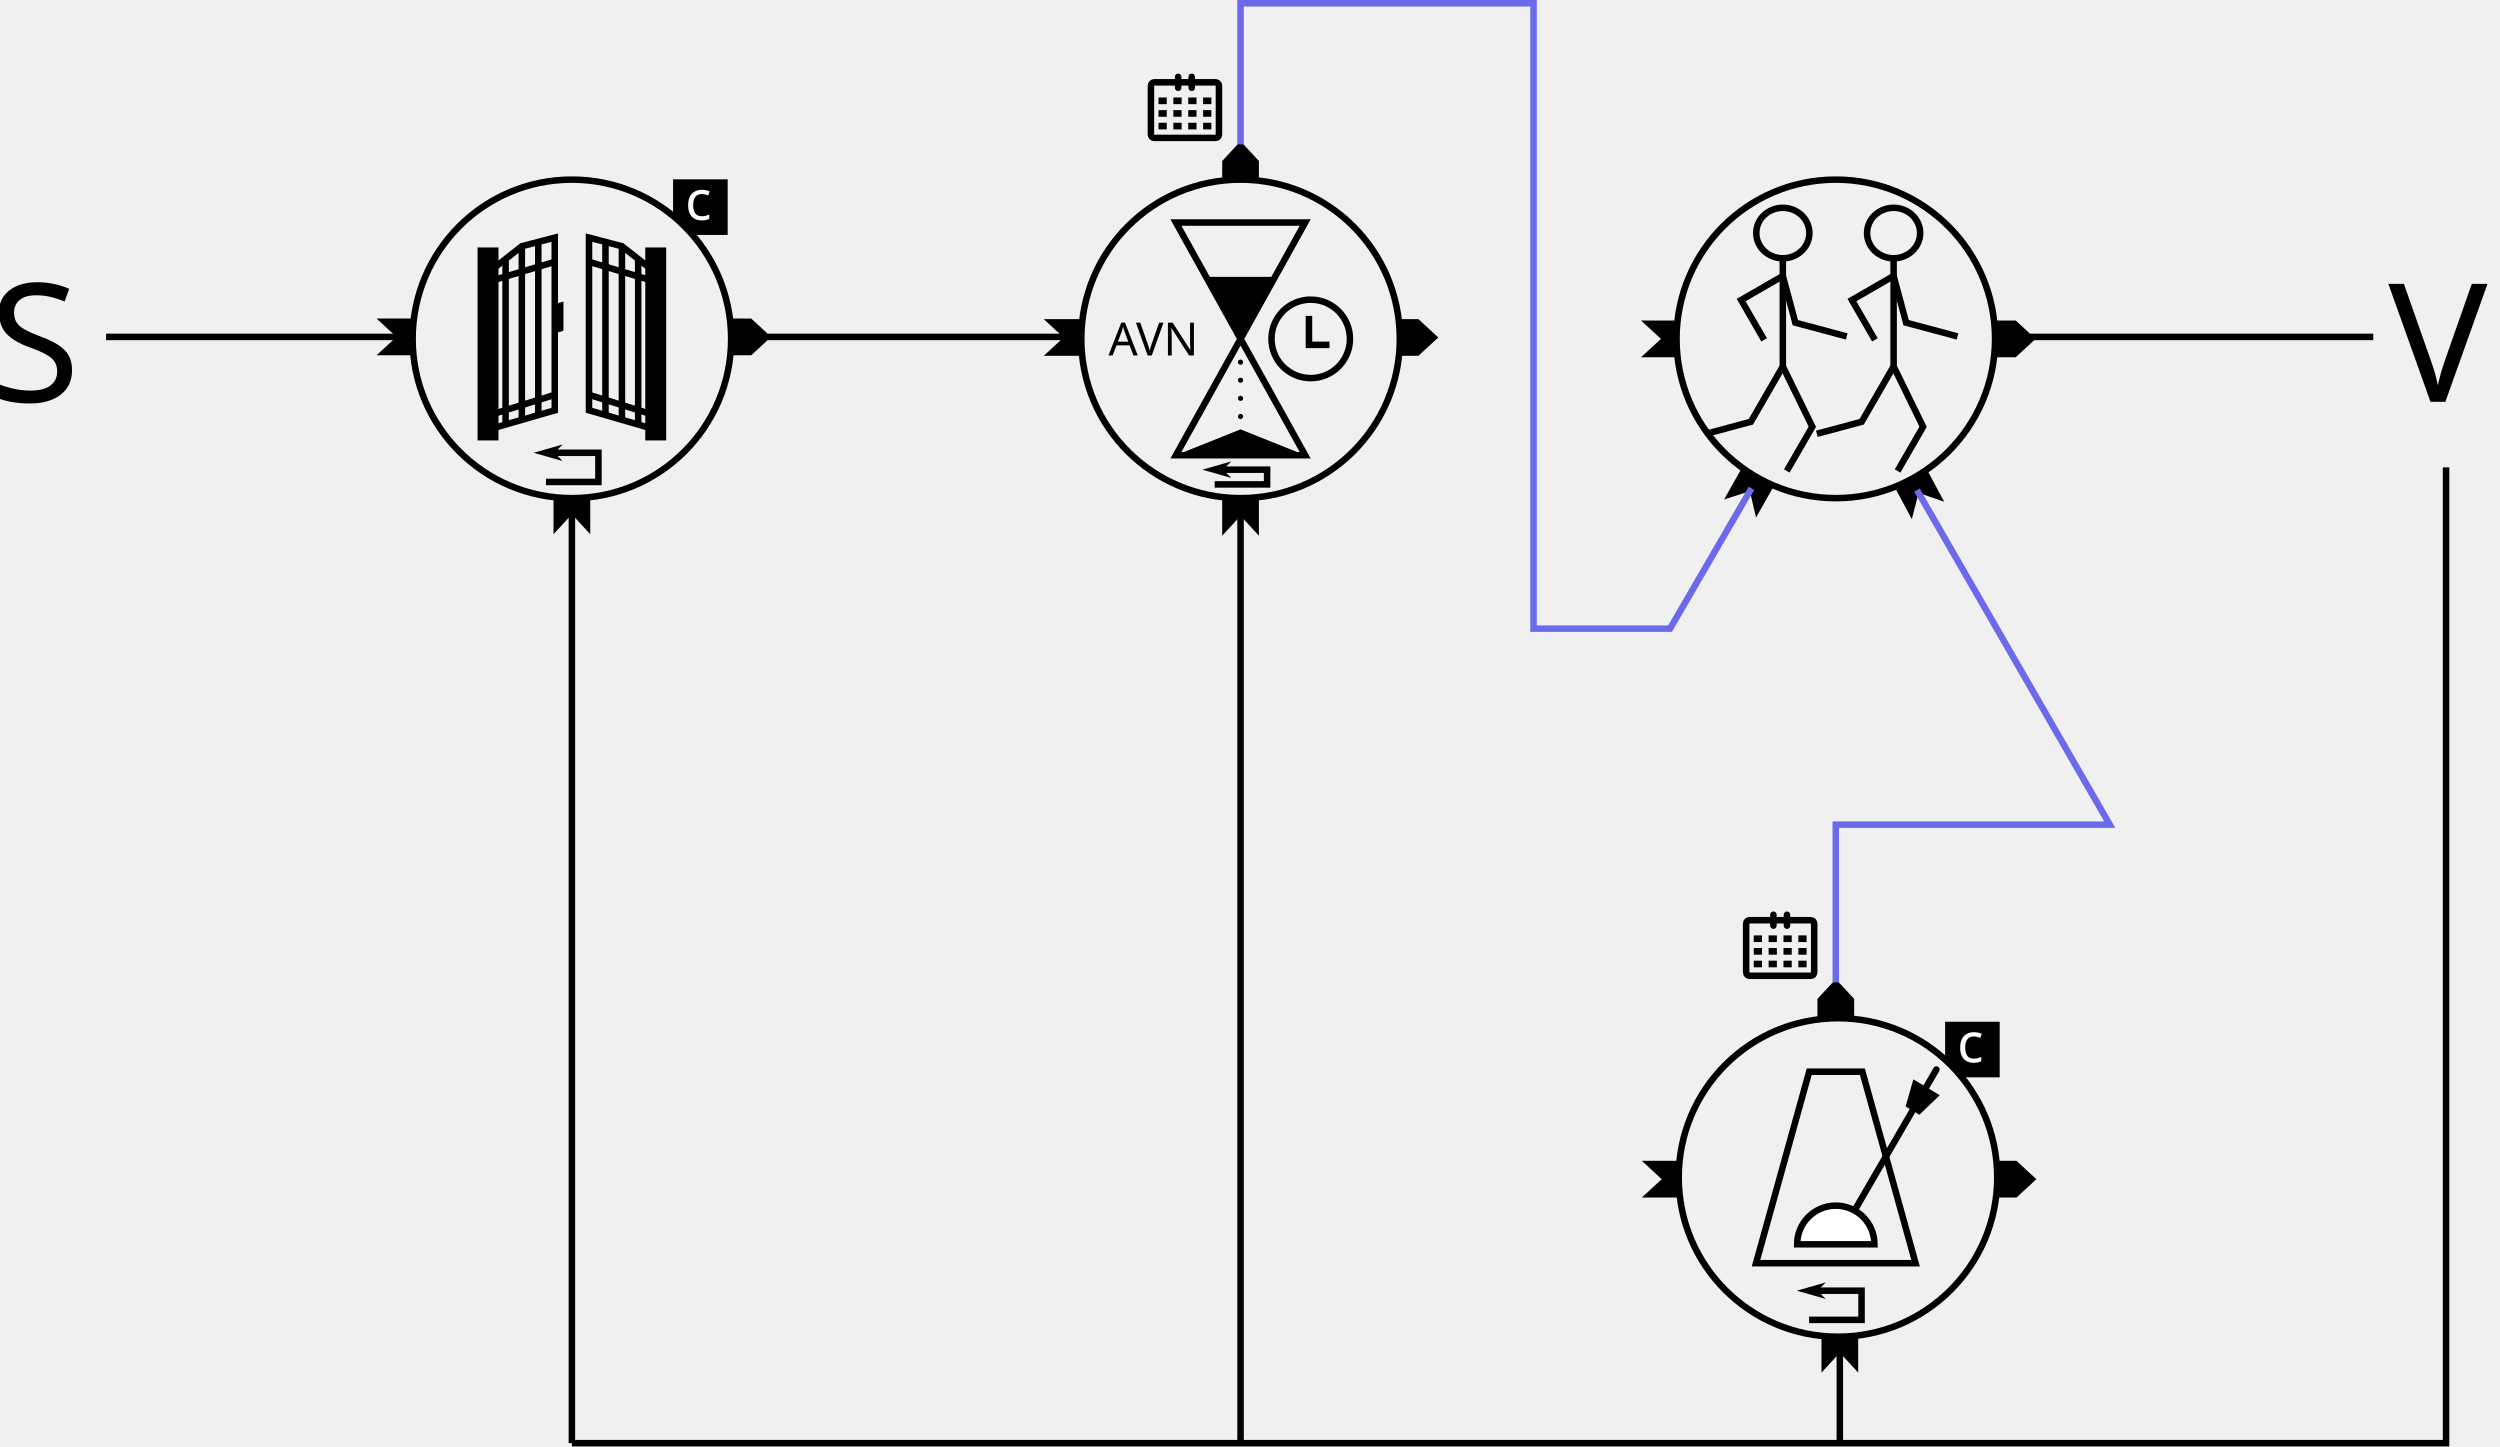
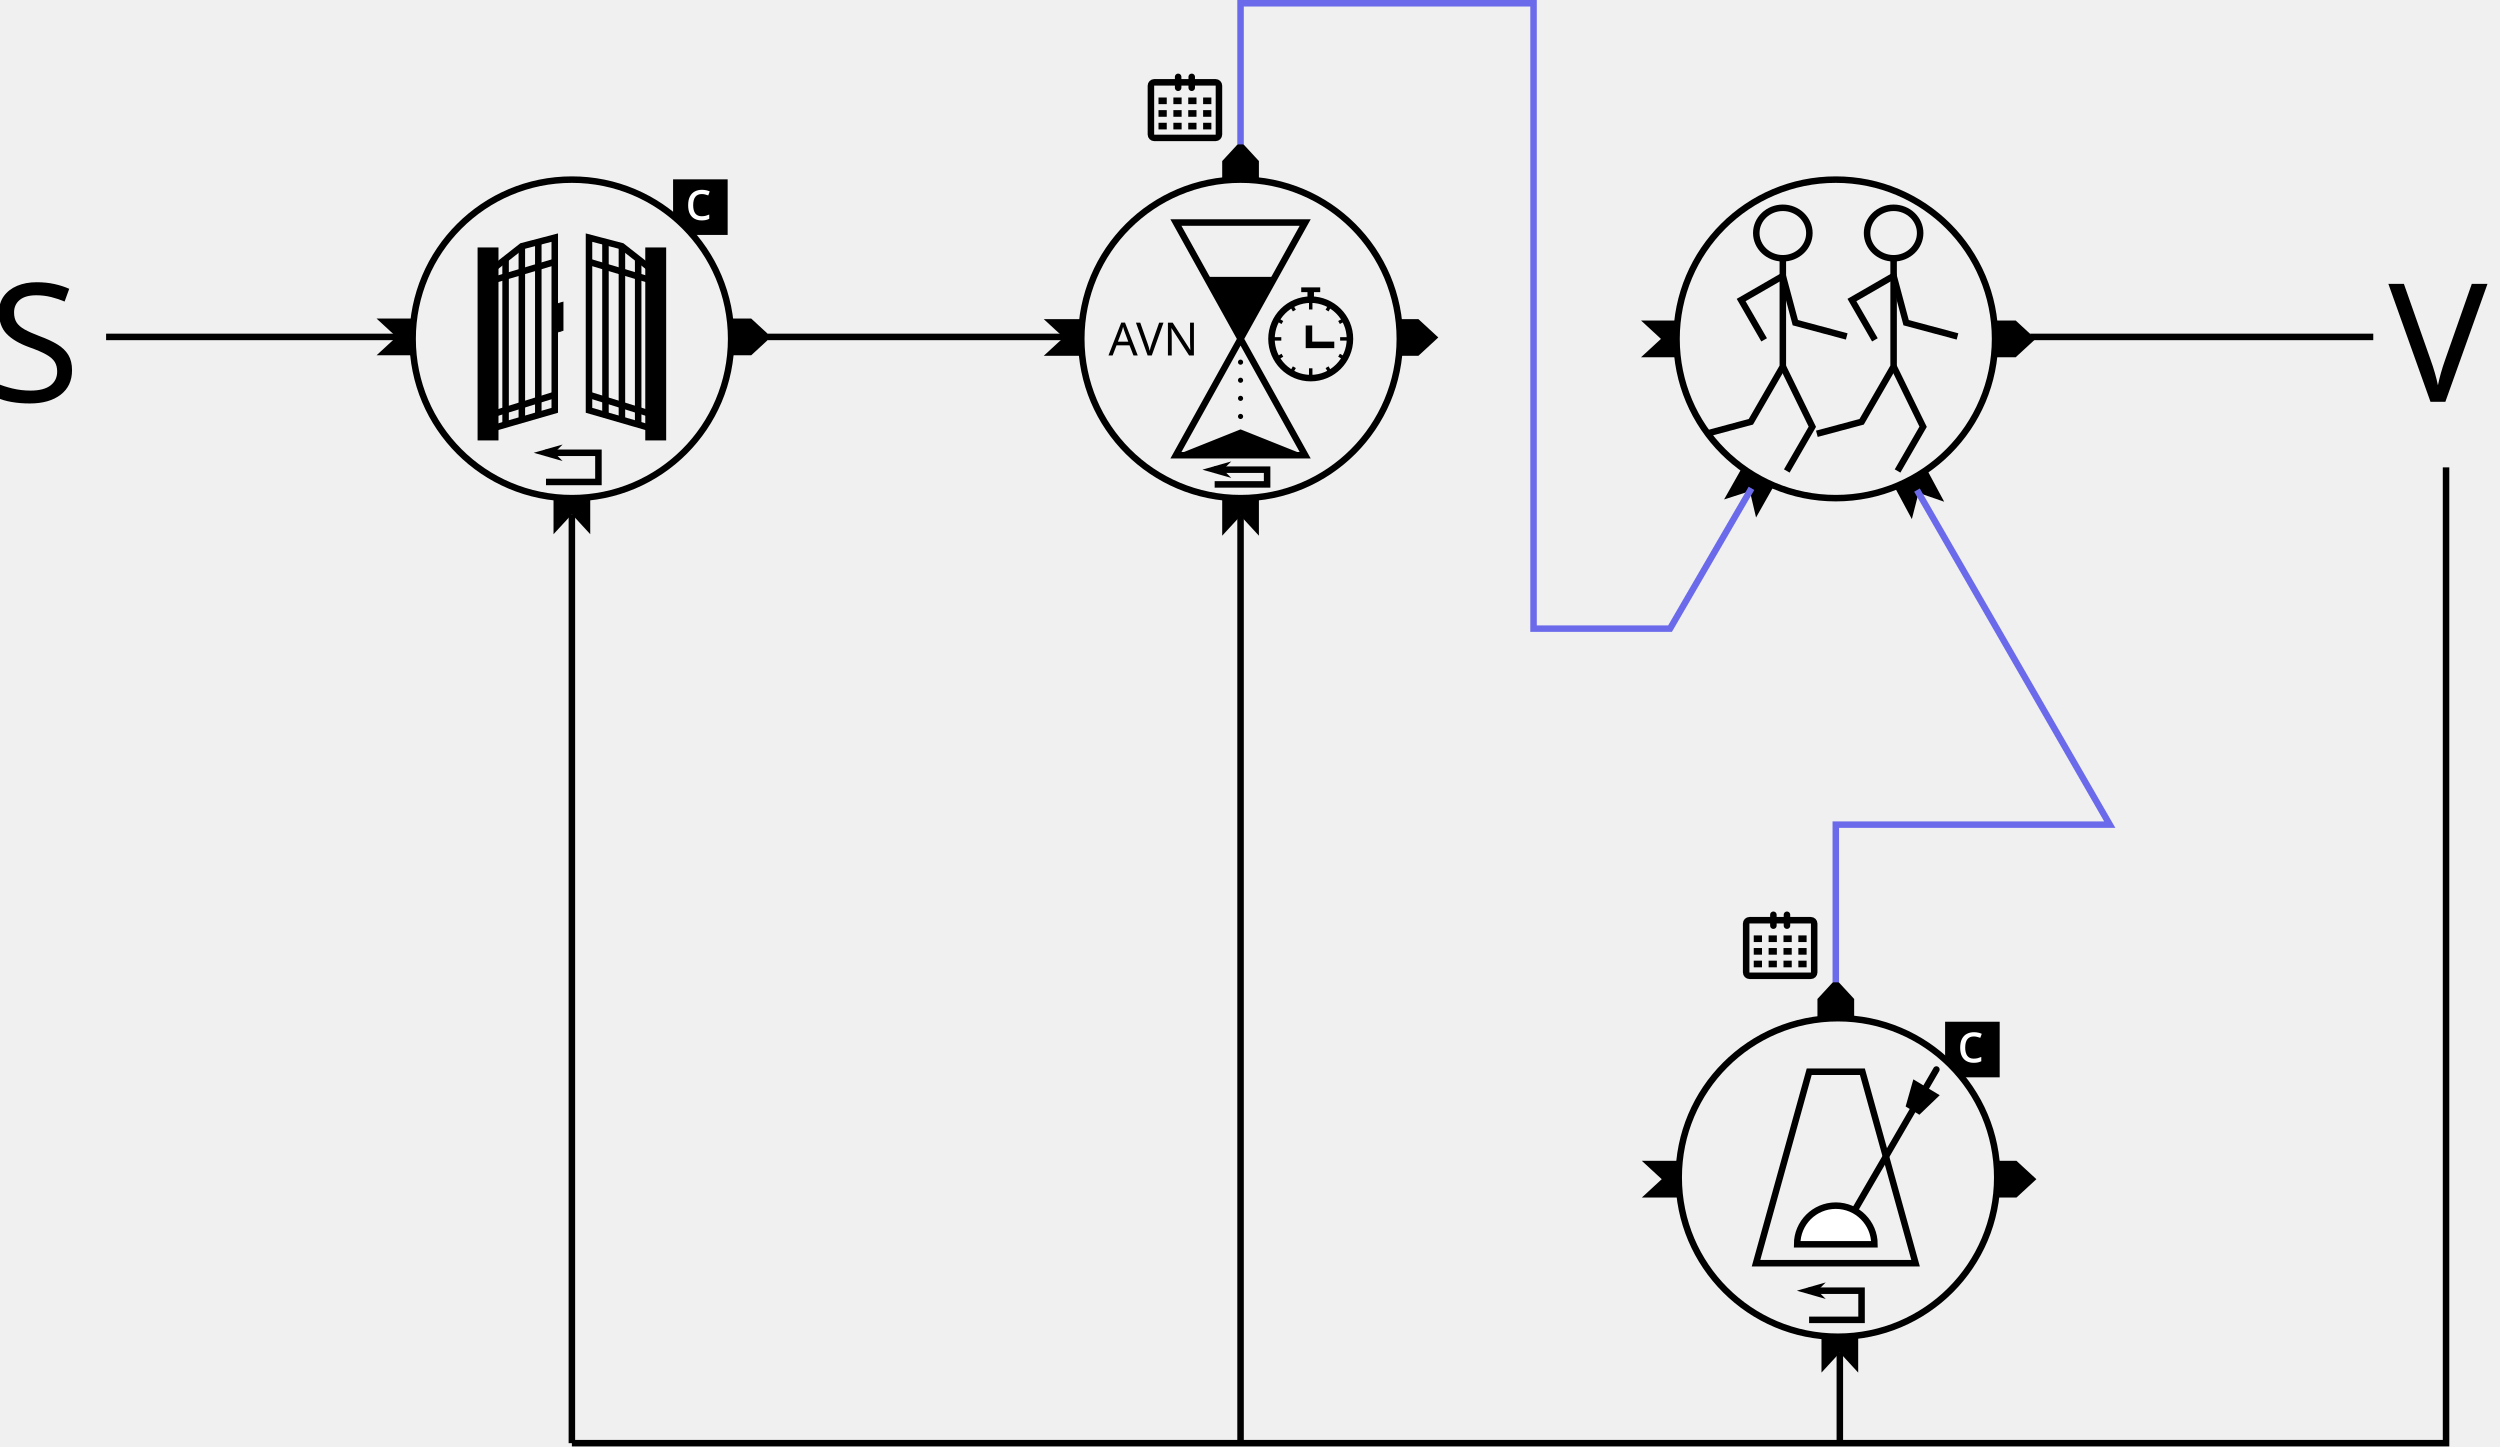
<svg xmlns="http://www.w3.org/2000/svg" xmlns:xlink="http://www.w3.org/1999/xlink" width="768.791mm" height="444.798mm" viewBox="0 0 2724.061 1576.054" id="svg4166" version="1.1">
  <defs id="defs4168">
    <marker style="overflow:visible" id="marker1014" refX="0" refY="0" orient="auto">
      <path transform="matrix(-0.2,0,0,-0.2,-1.2,0)" style="fill:#000000;fill-opacity:1;fill-rule:evenodd;stroke:#000000;stroke-width:1pt;stroke-opacity:1" d="M 0,0 5,-5 -12.5,0 5,5 0,0 Z" id="path1012" />
    </marker>
    <marker orient="auto" refY="0" refX="0" id="Arrow1Send" style="overflow:visible">
      <path id="path8334" d="M 0,0 5,-5 -12.5,0 5,5 0,0 Z" style="fill:#000000;fill-opacity:1;fill-rule:evenodd;stroke:#000000;stroke-width:1pt;stroke-opacity:1" transform="matrix(-0.2,0,0,-0.2,-1.2,0)" />
    </marker>
    <marker style="overflow:visible" id="marker1014-3" refX="0" refY="0" orient="auto">
      <path transform="matrix(-0.2,0,0,-0.2,-1.2,0)" style="fill:#000000;fill-opacity:1;fill-rule:evenodd;stroke:#000000;stroke-width:1pt;stroke-opacity:1" d="M 0,0 5,-5 -12.5,0 5,5 Z" id="path1012-6" />
    </marker>
    <marker style="overflow:visible" id="marker1014-7" refX="0" refY="0" orient="auto">
      <path transform="matrix(-0.2,0,0,-0.2,-1.2,0)" style="fill:#000000;fill-opacity:1;fill-rule:evenodd;stroke:#000000;stroke-width:1pt;stroke-opacity:1" d="M 0,0 5,-5 -12.5,0 5,5 Z" id="path1012-5" />
    </marker>
  </defs>
  <g id="layer1" transform="translate(1525.278,219.7527)">
    <g id="g5331">
      <circle r="173.539" cy="149.505" cx="-902.143" id="path5412-4" style="opacity:1;fill:none;fill-opacity:1;fill-rule:evenodd;stroke:#000000;stroke-width:7.087;stroke-linecap:round;stroke-linejoin:miter;stroke-miterlimit:4;stroke-dasharray:none;stroke-dashoffset:0;stroke-opacity:1" />
      <path id="path7769-7" d="m -791.879,15.025 0,-39.396 59.473,0 0,60.609 -39.27,0 z" style="fill:#000000;fill-opacity:1;fill-rule:evenodd;stroke:none;stroke-width:1px;stroke-linecap:butt;stroke-linejoin:miter;stroke-opacity:1" />
      <text id="text7221-8" y="19.823" x="-778.747" style="font-style:normal;font-weight:normal;line-height:0%;font-family:sans-serif;letter-spacing:0px;word-spacing:0px;fill:#ffffff;fill-opacity:1;stroke:none;stroke-width:1px;stroke-linecap:butt;stroke-linejoin:miter;stroke-opacity:1" xml:space="preserve">
        <tspan style="font-size:60px;line-height:1.25;fill:#ffffff;fill-opacity:1" y="19.823" x="-778.747" id="tspan7223-2">c</tspan>
      </text>
      <path style="fill:#000000;fill-opacity:1;fill-rule:evenodd;stroke:none;stroke-width:1px;stroke-linecap:butt;stroke-linejoin:miter;stroke-opacity:1" d="m -1076.295,147.362 1.39,20 -40.056,0 21.689,-20 -21.689,-20 39.803,0 z" id="path9063-32" />
      <path style="fill:#000000;fill-opacity:1;fill-rule:evenodd;stroke:none;stroke-width:1px;stroke-linecap:butt;stroke-linejoin:miter;stroke-opacity:1" d="m -685.039,147.362 -21.689,-20 -22.489,0 0,40 22.489,0 21.689,-20" id="path9065-9" />
      <path id="path5278" d="m -902.143,323.658 20,-1.39 0,40.056 -20,-21.689 -20,21.689 0,-39.802 z" style="fill:#000000;fill-opacity:1;fill-rule:evenodd;stroke:none;stroke-width:1px;stroke-linecap:butt;stroke-linejoin:miter;stroke-opacity:1" />
      <g transform="translate(-1079.886,-24.54058)" id="g848">
        <rect y="74.42" x="75" height="210.268" width="22.768" id="rect5100" style="opacity:1;fill:#000000;fill-opacity:1;stroke-width:7;stroke-linecap:round;stroke-miterlimit:4;stroke-dasharray:none" />
        <path d="M 123.214,73.081 87.388,101.206 V 272.634 L 159.085,251.875 V 63.706 Z" style="fill:none;stroke:#000000;stroke-width:7.087;stroke-linecap:butt;stroke-linejoin:miter;stroke-miterlimit:4;stroke-dasharray:none;stroke-opacity:1" id="path5108" />
        <rect style="opacity:1;fill:#000000;fill-opacity:1;stroke-width:7;stroke-linecap:round;stroke-miterlimit:4;stroke-dasharray:none" id="rect5132" width="22.768" height="210.268" x="257.718" y="74.42" />
        <path id="path5134" style="fill:none;stroke:#000000;stroke-width:7.087;stroke-linecap:butt;stroke-linejoin:miter;stroke-miterlimit:4;stroke-dasharray:none;stroke-opacity:1" d="m 232.271,73.081 35.826,28.125 V 272.634 L 196.4,251.875 V 63.706 Z" />
        <path id="path5844" d="m 160.045,136.419 8.036,-2.401 v 30.804 l -8.705,2.679" style="fill:#000000;fill-opacity:1;stroke:#000000;stroke-width:0.938px;stroke-linecap:butt;stroke-linejoin:miter;stroke-opacity:1" />
        <path id="path5846" d="M 123.214,73.081 V 262.261" style="fill:none;stroke:#000000;stroke-width:7.087;stroke-linecap:butt;stroke-linejoin:miter;stroke-miterlimit:4;stroke-dasharray:none;stroke-opacity:1" />
        <path style="fill:none;stroke:#000000;stroke-width:7.087;stroke-linecap:butt;stroke-linejoin:miter;stroke-miterlimit:4;stroke-dasharray:none;stroke-opacity:1" d="M 141.15,66.973 V 255.149" id="path5850" />
        <path id="path5852" d="M 105.512,86.493 V 266.109" style="fill:none;stroke:#000000;stroke-width:7.087;stroke-linecap:butt;stroke-linejoin:miter;stroke-miterlimit:4;stroke-dasharray:none;stroke-opacity:1" />
        <path id="path5854" d="M 87.388,111.421 159.085,90.113" style="fill:none;stroke:#000000;stroke-width:7.087;stroke-linecap:butt;stroke-linejoin:miter;stroke-miterlimit:4;stroke-dasharray:none;stroke-opacity:1" />
        <path id="path5856" d="M 159.085,235.006 87.388,257.261" style="fill:none;stroke:#000000;stroke-width:7.087;stroke-linecap:butt;stroke-linejoin:miter;stroke-miterlimit:4;stroke-dasharray:none;stroke-opacity:1" />
        <path style="fill:none;stroke:#000000;stroke-width:7.087;stroke-linecap:butt;stroke-linejoin:miter;stroke-miterlimit:4;stroke-dasharray:none;stroke-opacity:1" d="M 232.271,73.081 V 262.261" id="path5878" />
        <path id="path5880" d="M 214.336,66.973 V 255.149" style="fill:none;stroke:#000000;stroke-width:7.087;stroke-linecap:butt;stroke-linejoin:miter;stroke-miterlimit:4;stroke-dasharray:none;stroke-opacity:1" />
        <path style="fill:none;stroke:#000000;stroke-width:7.087;stroke-linecap:butt;stroke-linejoin:miter;stroke-miterlimit:4;stroke-dasharray:none;stroke-opacity:1" d="M 249.974,86.493 V 266.109" id="path5882" />
        <path style="fill:none;stroke:#000000;stroke-width:7.087;stroke-linecap:butt;stroke-linejoin:miter;stroke-miterlimit:4;stroke-dasharray:none;stroke-opacity:1" d="M 268.097,111.421 196.4,90.113" id="path5884" />
        <path style="fill:none;stroke:#000000;stroke-width:7.087;stroke-linecap:butt;stroke-linejoin:miter;stroke-miterlimit:4;stroke-dasharray:none;stroke-opacity:1" d="m 196.4,235.006 71.697,22.255" id="path5886" />
      </g>
      <path id="path1010" d="m -930.357,305.398 h 57.143 v -31.786 h -57.857" style="fill:none;fill-rule:evenodd;stroke:#000000;stroke-width:7.087;stroke-linecap:butt;stroke-linejoin:miter;stroke-miterlimit:4;stroke-dasharray:none;stroke-opacity:1;marker-end:url(#marker1014-3)" />
    </g>
    <g id="g5350" style="stroke:#000000;stroke-opacity:1">
      <path style="fill:none;fill-rule:evenodd;stroke:#000000;stroke-width:7.087;stroke-linecap:butt;stroke-linejoin:miter;stroke-miterlimit:4;stroke-dasharray:none;stroke-opacity:1" d="m 1140,289.505 0,1063.253 -2042.143,0" id="path5282" />
      <path style="fill:none;fill-rule:evenodd;stroke:#000000;stroke-width:7.087;stroke-linecap:butt;stroke-linejoin:miter;stroke-miterlimit:4;stroke-dasharray:none;stroke-opacity:1" d="m 479.454,1352.758 0,-98.598" id="path5286" />
      <path style="fill:none;fill-rule:evenodd;stroke:#000000;stroke-width:7.087;stroke-linecap:butt;stroke-linejoin:miter;stroke-miterlimit:4;stroke-dasharray:none;stroke-opacity:1" d="m -173.539,1352.758 0,-1010.486" id="path5290" />
      <path style="fill:none;fill-rule:evenodd;stroke:#000000;stroke-width:7.087;stroke-linecap:butt;stroke-linejoin:miter;stroke-miterlimit:4;stroke-dasharray:none;stroke-opacity:1" d="m -902.143,1352.758 0,-1012.124" id="path5292" />
    </g>
    <g transform="translate(-154.1987,447.7519)" id="g9666">
      <circle r="173.539" cy="615.486" cx="631.62" id="path5412-41" style="opacity:1;fill:none;fill-opacity:1;fill-rule:evenodd;stroke:#000000;stroke-width:7.087;stroke-linecap:round;stroke-linejoin:miter;stroke-miterlimit:4;stroke-dasharray:none;stroke-dashoffset:0;stroke-opacity:1" />
      <path id="path5402" d="M 628.801,687.425 738.855,497.861" style="fill:none;fill-rule:evenodd;stroke:#000000;stroke-width:7.087;stroke-linecap:round;stroke-linejoin:miter;stroke-miterlimit:4;stroke-dasharray:none;stroke-opacity:1" />
      <path id="path5398" d="m 600.274,500.297 57.95,0 57.95,208.626 -173.85,0 z" style="opacity:1;fill:none;fill-rule:evenodd;stroke:#000000;stroke-width:7.087;stroke-linecap:butt;stroke-linejoin:miter;stroke-miterlimit:4;stroke-dasharray:none;stroke-opacity:1" />
      <path d="M 587.124,688.31 A 42.125,42.125 0 0 1 629.249,646.185 42.125,42.125 0 0 1 671.373,688.31 l -42.125,0 z" id="path5400" style="opacity:1;fill:#ffffff;fill-opacity:1;fill-rule:evenodd;stroke:#000000;stroke-width:7.087;stroke-linecap:round;stroke-linejoin:miter;stroke-miterlimit:4;stroke-dasharray:none;stroke-dashoffset:0;stroke-opacity:1" />
      <path id="path5404" d="m 709.486,536.499 10.347,6.221 16.871,-16.208 -20.816,-12.515 z" style="fill:#000000;fill-opacity:1;fill-rule:evenodd;stroke:#000000;stroke-width:7.087;stroke-linecap:butt;stroke-linejoin:miter;stroke-miterlimit:4;stroke-dasharray:none;stroke-opacity:1" />
      <path style="fill:none;fill-rule:evenodd;stroke:#000000;stroke-width:7.087;stroke-linecap:butt;stroke-linejoin:miter;stroke-miterlimit:4;stroke-dasharray:none;stroke-opacity:1;marker-end:url(#Arrow1Send)" d="m 600.169,770.646 57.143,0 0,-31.786 -57.857,0" id="path8313" />
      <path style="fill:#000000;fill-opacity:1;fill-rule:evenodd;stroke:none;stroke-width:1px;stroke-linecap:butt;stroke-linejoin:miter;stroke-opacity:1" d="m 748.356,485.176 0,-39.396 59.473,0 0,60.609 -39.27,0 z" id="path7769-7-4" />
      <text xml:space="preserve" style="font-style:normal;font-weight:normal;line-height:0%;font-family:sans-serif;letter-spacing:0px;word-spacing:0px;fill:#ffffff;fill-opacity:1;stroke:none;stroke-width:1px;stroke-linecap:butt;stroke-linejoin:miter;stroke-opacity:1" x="761.488" y="489.975" id="text7221-8-6">
        <tspan id="tspan7223-2-7" x="761.488" y="489.975" style="font-size:60px;line-height:1.25;fill:#ffffff;fill-opacity:1">c</tspan>
      </text>
      <path style="fill:#000000;fill-opacity:1;fill-rule:evenodd;stroke:none;stroke-width:1px;stroke-linecap:butt;stroke-linejoin:miter;stroke-opacity:1" d="m 456.562,617.362 1.39,20 -40.056,0 21.689,-20 -21.689,-20 39.802,0 z" id="path9063-8" />
      <path style="fill:#000000;fill-opacity:1;fill-rule:evenodd;stroke:none;stroke-width:1px;stroke-linecap:butt;stroke-linejoin:miter;stroke-opacity:1" d="m 847.818,617.362 -21.689,-20 -22.489,0 0,40 22.489,0 21.689,-20" id="path9065-2" />
      <path id="path9649" d="m 633.653,789.431 20,-1.39 0,40.056 -20,-21.689 -20,21.689 0,-39.802 z" style="fill:#000000;fill-opacity:1;fill-rule:evenodd;stroke:none;stroke-width:1px;stroke-linecap:butt;stroke-linejoin:miter;stroke-opacity:1" />
      <path id="path5296" d="m 629.249,399.288 -20,21.689 0,22.489 40,0 0,-22.489 -20,-21.689" style="fill:#000000;fill-opacity:1;fill-rule:evenodd;stroke:none;stroke-width:1px;stroke-linecap:butt;stroke-linejoin:miter;stroke-opacity:1" />
    </g>
    <g id="g9730" transform="translate(-370.5189,-49.82282)">
      <path id="path4146" d="m 126.551,72.556 140.858,0 -140.858,253.545 140.858,0 z" style="fill:none;fill-rule:evenodd;stroke:#000000;stroke-width:7.087;stroke-linecap:butt;stroke-linejoin:miter;stroke-miterlimit:4;stroke-dasharray:none;stroke-opacity:1" />
      <path id="path4148" d="m 159.418,131.716 75.124,0 -37.562,67.612 z" style="fill:#000000;fill-opacity:1;fill-rule:evenodd;stroke:none;stroke-width:1px;stroke-linecap:butt;stroke-linejoin:miter;stroke-opacity:1" />
      <path id="path4150" d="m 126.551,326.1 70.429,-28.172 70.429,28.172 z" style="fill:#000000;fill-opacity:1;fill-rule:evenodd;stroke:none;stroke-width:1px;stroke-linecap:butt;stroke-linejoin:miter;stroke-opacity:1" />
      <circle r="2.817" cy="224.682" cx="196.98" id="path4152" style="opacity:1;fill:#000000;fill-opacity:1;stroke:none;stroke-width:1;stroke-linecap:round;stroke-linejoin:miter;stroke-miterlimit:4;stroke-dasharray:none;stroke-dashoffset:0;stroke-opacity:1" />
      <circle style="opacity:1;fill:#000000;fill-opacity:1;stroke:none;stroke-width:1;stroke-linecap:round;stroke-linejoin:miter;stroke-miterlimit:4;stroke-dasharray:none;stroke-dashoffset:0;stroke-opacity:1" id="circle4154" cx="196.98" cy="244.402" r="2.817" />
      <circle r="2.817" cy="264.123" cx="196.98" id="circle4156" style="opacity:1;fill:#000000;fill-opacity:1;stroke:none;stroke-width:1;stroke-linecap:round;stroke-linejoin:miter;stroke-miterlimit:4;stroke-dasharray:none;stroke-dashoffset:0;stroke-opacity:1" />
      <circle style="opacity:1;fill:#000000;fill-opacity:1;stroke:none;stroke-width:1;stroke-linecap:round;stroke-linejoin:miter;stroke-miterlimit:4;stroke-dasharray:none;stroke-dashoffset:0;stroke-opacity:1" id="circle4158" cx="196.98" cy="283.843" r="2.817" />
      <circle style="opacity:1;fill:none;fill-opacity:1;fill-rule:evenodd;stroke:#000000;stroke-width:7.087;stroke-linecap:round;stroke-linejoin:miter;stroke-miterlimit:4;stroke-dasharray:none;stroke-dashoffset:0;stroke-opacity:1" id="path5412" cx="196.98" cy="199.328" r="173.539" />
-       <circle r="42.75" cy="199.328" cx="273.431" id="path8717" style="fill:none;fill-opacity:1;stroke:#000000;stroke-width:7.087;stroke-linecap:round;stroke-linejoin:miter;stroke-miterlimit:4;stroke-dasharray:none;stroke-opacity:1" />
-       <path id="path8719" d="m 271.511,174.264 0,31.585 22.384,0" style="fill:none;fill-rule:evenodd;stroke:#000000;stroke-width:7.087;stroke-linecap:butt;stroke-linejoin:miter;stroke-miterlimit:4;stroke-dasharray:none;stroke-opacity:1" />
      <text id="text8721" y="217.394" x="53.048" style="font-style:normal;font-weight:normal;line-height:0%;font-family:sans-serif;letter-spacing:0px;word-spacing:0px;fill:#000000;fill-opacity:1;stroke:none;stroke-width:1px;stroke-linecap:butt;stroke-linejoin:miter;stroke-opacity:1" xml:space="preserve">
        <tspan style="font-size:50px;line-height:1.25" y="217.394" x="53.048" id="tspan8723">AVN</tspan>
      </text>
      <path id="path9063" d="m 21.189,197.773 1.39,20 -40.056,0 21.689,-20 -21.689,-20 39.802,0 z" style="fill:#000000;fill-opacity:1;fill-rule:evenodd;stroke:none;stroke-width:1px;stroke-linecap:butt;stroke-linejoin:miter;stroke-opacity:1" />
      <path id="path9065" d="m 412.446,197.773 -21.689,-20 -22.489,0 0,40 22.489,0 21.689,-20" style="fill:#000000;fill-opacity:1;fill-rule:evenodd;stroke:none;stroke-width:1px;stroke-linecap:butt;stroke-linejoin:miter;stroke-opacity:1" />
      <path style="fill:#000000;fill-opacity:1;fill-rule:evenodd;stroke:none;stroke-width:1px;stroke-linecap:butt;stroke-linejoin:miter;stroke-opacity:1" d="m 196.98,375.118 20,-1.39 0,40.056 -20,-21.689 -20,21.689 0,-39.802 z" id="path5274" />
      <path style="fill:#000000;fill-opacity:1;fill-rule:evenodd;stroke:none;stroke-width:1px;stroke-linecap:butt;stroke-linejoin:miter;stroke-opacity:1" d="m 196.979,-16.138 -20,21.689 0,22.489 40,0 0,-22.489 -20,-21.689" id="path5294" />
      <path id="path1010-3" d="m 168.766,357.886 h 57.143 l 0,-16.049 h -57.857" style="fill:none;fill-rule:evenodd;stroke:#000000;stroke-width:7.087;stroke-linecap:butt;stroke-linejoin:miter;stroke-miterlimit:4;stroke-dasharray:none;stroke-opacity:1;marker-end:url(#marker1014-7)" />
+       <g id="g1001" transform="translate(613.0419,-506.5504)">
+         <circle style="fill:none;fill-opacity:1;stroke:#000000;stroke-width:7.087;stroke-linecap:round;stroke-linejoin:miter;stroke-miterlimit:4;stroke-dasharray:none;stroke-opacity:1" id="path8717-3" cx="-339.611" cy="705.878" r="42.75" />
+         <path style="fill:none;fill-rule:evenodd;stroke:#000000;stroke-width:7.087;stroke-linecap:butt;stroke-linejoin:miter;stroke-miterlimit:4;stroke-dasharray:none;stroke-opacity:1" d="m -341.531,691.275 v 21.124 h 27.592" id="path8719-6" />
+         <path id="path838" d="m -339.611,737.921 v 10.707" style="fill:none;fill-rule:evenodd;stroke:#000000;stroke-width:3.75;stroke-linecap:butt;stroke-linejoin:miter;stroke-miterlimit:4;stroke-dasharray:none;stroke-opacity:1" />
+         <path style="fill:none;fill-rule:evenodd;stroke:#000000;stroke-width:3.75;stroke-linecap:butt;stroke-linejoin:miter;stroke-miterlimit:4;stroke-dasharray:none;stroke-opacity:1" d="m -339.611,663.128 v 10.707" id="path840" />
+         <path id="path844" d="m -382.361,705.878 h 10.707" style="fill:none;fill-rule:evenodd;stroke:#000000;stroke-width:3.75;stroke-linecap:butt;stroke-linejoin:miter;stroke-miterlimit:4;stroke-dasharray:none;stroke-opacity:1" />
+         <path style="fill:none;fill-rule:evenodd;stroke:#000000;stroke-width:3.75;stroke-linecap:butt;stroke-linejoin:miter;stroke-miterlimit:4;stroke-dasharray:none;stroke-opacity:1" d="m -307.568,705.878 h 10.707" id="path846" />
+         <path id="path856" d="m -318.236,668.856 -3.556,6.159" style="fill:none;fill-rule:evenodd;stroke:#000000;stroke-width:3.75;stroke-linecap:butt;stroke-linejoin:miter;stroke-miterlimit:4;stroke-dasharray:none;stroke-opacity:1" />
+         <path style="fill:none;fill-rule:evenodd;stroke:#000000;stroke-width:3.75;stroke-linecap:butt;stroke-linejoin:miter;stroke-miterlimit:4;stroke-dasharray:none;stroke-opacity:1" d="m -302.589,684.503 -6.159,3.556" id="path870" />
+         <path id="path872" d="m -302.589,727.253 -6.159,-3.556" style="fill:none;fill-rule:evenodd;stroke:#000000;stroke-width:3.75;stroke-linecap:butt;stroke-linejoin:miter;stroke-miterlimit:4;stroke-dasharray:none;stroke-opacity:1" />
+         <path style="fill:none;fill-rule:evenodd;stroke:#000000;stroke-width:3.75;stroke-linecap:butt;stroke-linejoin:miter;stroke-miterlimit:4;stroke-dasharray:none;stroke-opacity:1" d="m -318.236,742.901 -3.556,-6.159" id="path874" />
+         <path id="path876" d="m -360.986,742.901 3.556,-6.159" style="fill:none;fill-rule:evenodd;stroke:#000000;stroke-width:3.75;stroke-linecap:butt;stroke-linejoin:miter;stroke-miterlimit:4;stroke-dasharray:none;stroke-opacity:1" />
+         <path style="fill:none;fill-rule:evenodd;stroke:#000000;stroke-width:3.75;stroke-linecap:butt;stroke-linejoin:miter;stroke-miterlimit:4;stroke-dasharray:none;stroke-opacity:1" d="m -376.634,727.253 6.159,-3.556" id="path878" />
+         <path id="path880" d="m -376.634,684.503 6.159,3.556" style="fill:none;fill-rule:evenodd;stroke:#000000;stroke-width:3.75;stroke-linecap:butt;stroke-linejoin:miter;stroke-miterlimit:4;stroke-dasharray:none;stroke-opacity:1" />
+         <path style="fill:none;fill-rule:evenodd;stroke:#000000;stroke-width:3.75;stroke-linecap:butt;stroke-linejoin:miter;stroke-miterlimit:4;stroke-dasharray:none;stroke-opacity:1" d="m -360.986,668.856 3.556,6.159" id="path882" />
+         <circle r="1.5" cy="663.128" cx="-339.611" style="fill:#000000;stroke:none;stroke-width:1" id="path884" />
+         <circle r="1.5" cy="663.128" cx="-339.611" style="fill:#000000;stroke:none;stroke-width:1" id="path886" />
+         <path id="path888" d="M -339.611,663.128 V 652.345" style="fill:none;stroke:#000000;stroke-width:7.087;stroke-linecap:butt;stroke-linejoin:miter;stroke-miterlimit:4;stroke-dasharray:none;stroke-opacity:1" />
+         <rect y="649.759" x="-349.958" height="5.174" width="20.694" id="rect890" style="opacity:1;fill:#000000;fill-opacity:1;stroke:none;stroke-width:3.75;stroke-linecap:round;stroke-linejoin:miter;stroke-miterlimit:4;stroke-dasharray:none;stroke-opacity:1" />
+       </g>
    </g>
    <g id="g4877" transform="translate(1449.235,-931.4285)">
      <circle style="opacity:1;fill:none;fill-opacity:1;fill-rule:evenodd;stroke:#000000;stroke-width:7.087;stroke-linecap:round;stroke-linejoin:miter;stroke-miterlimit:4;stroke-dasharray:none;stroke-dashoffset:0;stroke-opacity:1" id="path5412-7" cx="-974.185" cy="1080.934" r="173.539" />
      <g transform="translate(-1153.325,903.7683)" id="g4142">
        <path style="fill:none;fill-rule:evenodd;stroke:#000000;stroke-width:7.087;stroke-linecap:butt;stroke-linejoin:miter;stroke-miterlimit:4;stroke-dasharray:none;stroke-opacity:1" d="m 121.429,89.331 0,117.857 -34.814,60.299 -48.819,13.081" id="path4134" />
        <path style="fill:none;fill-rule:evenodd;stroke:#000000;stroke-width:7.087;stroke-linecap:butt;stroke-linejoin:miter;stroke-miterlimit:4;stroke-dasharray:none;stroke-opacity:1" d="m 121.429,207.188 32.143,65.714 -27.831,48.204" id="path4136" />
        <path style="fill:none;fill-rule:evenodd;stroke:#000000;stroke-width:7.087;stroke-linecap:butt;stroke-linejoin:miter;stroke-miterlimit:4;stroke-dasharray:none;stroke-opacity:1" d="m 101.058,178.227 -25.049,-43.387 45.42,-26.223 13.636,50.889 55.986,15.001" id="path4138" />
        <ellipse style="fill:none;stroke:#000000;stroke-width:7.087;stroke-miterlimit:4;stroke-dasharray:none;stroke-opacity:1" id="path4140" cx="121.429" cy="61.831" rx="28.929" ry="27.5" />
      </g>
      <g transform="translate(-1032.621,903.7683)" id="g4148">
        <path id="path4150-3" d="m 121.429,89.331 0,117.857 -34.814,60.299 -48.819,13.081" style="fill:none;fill-rule:evenodd;stroke:#000000;stroke-width:7.087;stroke-linecap:butt;stroke-linejoin:miter;stroke-miterlimit:4;stroke-dasharray:none;stroke-opacity:1" />
        <path id="path4152-8" d="m 121.429,207.188 32.143,65.714 -27.831,48.204" style="fill:none;fill-rule:evenodd;stroke:#000000;stroke-width:7.087;stroke-linecap:butt;stroke-linejoin:miter;stroke-miterlimit:4;stroke-dasharray:none;stroke-opacity:1" />
        <path id="path4154" d="m 101.058,178.227 -25.049,-43.387 45.42,-26.223 13.636,50.889 55.986,15.001" style="fill:none;fill-rule:evenodd;stroke:#000000;stroke-width:7.087;stroke-linecap:butt;stroke-linejoin:miter;stroke-miterlimit:4;stroke-dasharray:none;stroke-opacity:1" />
        <ellipse ry="27.5" rx="28.929" cy="61.831" cx="121.429" id="ellipse4156" style="fill:none;stroke:#000000;stroke-width:7.087;stroke-miterlimit:4;stroke-dasharray:none;stroke-opacity:1" />
      </g>
      <path style="fill:#000000;fill-opacity:1;fill-rule:evenodd;stroke:none;stroke-width:1px;stroke-linecap:butt;stroke-linejoin:miter;stroke-opacity:1" d="m -1147.724,1080.934 1.39,20 -40.056,0 21.689,-20 -21.689,-20 39.802,0 z" id="path9063-8-3" />
      <path style="fill:#000000;fill-opacity:1;fill-rule:evenodd;stroke:none;stroke-width:1px;stroke-linecap:butt;stroke-linejoin:miter;stroke-opacity:1" d="m -756.467,1080.933 -21.689,-20 -22.489,0 0,40 22.489,0 21.689,-20" id="path9065-2-0" />
      <path id="path5228" d="m -1059.487,1232.06 18.101,8.62 -19.689,34.883 -6.756,-28.719 -28.078,9.057 19.565,-34.662 z" style="fill:#000000;fill-opacity:1;fill-rule:evenodd;stroke:none;stroke-width:1px;stroke-linecap:butt;stroke-linejoin:miter;stroke-opacity:1" />
      <path style="fill:#000000;fill-opacity:1;fill-rule:evenodd;stroke:none;stroke-width:1px;stroke-linecap:butt;stroke-linejoin:miter;stroke-opacity:1" d="m -892.007,1233.782 16.958,-10.695 18.968,35.28 -27.887,-9.632 -7.344,28.574 -18.848,-35.057 z" id="path5230" />
    </g>
    <g transform="translate(131.2466,-41.36422)" id="g5176">
      <rect ry="3.654" rx="3.654" y="824.305" x="246.132" height="60.555" width="74.128" id="rect4896" style="fill:none;stroke:#000000;stroke-width:7.087;stroke-miterlimit:4;stroke-dasharray:none;stroke-opacity:1" />
      <path id="path4898" d="m 275.795,818.367 0,11.876" style="fill:none;fill-rule:evenodd;stroke:#000000;stroke-width:7.087;stroke-linecap:round;stroke-linejoin:miter;stroke-miterlimit:4;stroke-dasharray:none;stroke-opacity:1" />
      <path id="path4902" d="m 290.597,818.367 0,11.876" style="fill:none;fill-rule:evenodd;stroke:#000000;stroke-width:7.087;stroke-linecap:round;stroke-linejoin:miter;stroke-miterlimit:4;stroke-dasharray:none;stroke-opacity:1" />
      <g transform="matrix(0.365421,0,0,0.365421,496.5994,548.7616)" style="fill:#000000;fill-opacity:1;stroke:none" id="g5106">
        <rect style="fill:#000000;fill-opacity:1;stroke:none;stroke-width:7.087;stroke-miterlimit:4;stroke-dasharray:none;stroke-opacity:1" id="rect4904" width="24.586" height="19.812" x="-662.8" y="799.336" />
        <use height="100%" width="100%" style="fill:#000000;fill-opacity:1;stroke:none" x="0" y="0" xlink:href="#rect4904" transform="translate(0,37.65887)" id="use5084" />
        <use height="100%" width="100%" style="fill:#000000;fill-opacity:1;stroke:none" x="0" y="0" xlink:href="#rect4904" transform="translate(0,75.31775)" id="use5086" />
        <use height="100%" width="100%" style="fill:#000000;fill-opacity:1;stroke:none" x="0" y="0" xlink:href="#rect4904" transform="translate(44.34252,0)" id="use5088" />
        <use height="100%" width="100%" style="fill:#000000;fill-opacity:1;stroke:none" x="0" y="0" xlink:href="#rect4904" transform="translate(44.34252,37.65887)" id="use5090" />
        <use height="100%" width="100%" style="fill:#000000;fill-opacity:1;stroke:none" x="0" y="0" xlink:href="#rect4904" transform="translate(44.34252,75.31775)" id="use5092" />
        <use height="100%" width="100%" style="fill:#000000;fill-opacity:1;stroke:none" x="0" y="0" xlink:href="#rect4904" transform="translate(88.68505,0)" id="use5094" />
        <use height="100%" width="100%" style="fill:#000000;fill-opacity:1;stroke:none" x="0" y="0" xlink:href="#rect4904" transform="translate(88.68505,37.65887)" id="use5096" />
        <use height="100%" width="100%" style="fill:#000000;fill-opacity:1;stroke:none" x="0" y="0" xlink:href="#rect4904" transform="translate(88.68505,75.31775)" id="use5098" />
        <use height="100%" width="100%" style="fill:#000000;fill-opacity:1;stroke:none" x="0" y="0" xlink:href="#rect4904" transform="translate(133.0276,0)" id="use5100" />
        <use height="100%" width="100%" style="fill:#000000;fill-opacity:1;stroke:none" x="0" y="0" xlink:href="#rect4904" transform="translate(133.0276,37.65887)" id="use5102" />
        <use height="100%" width="100%" style="fill:#000000;fill-opacity:1;stroke:none" x="0" y="0" xlink:href="#rect4904" transform="translate(133.0276,75.31775)" id="use5104" />
      </g>
    </g>
    <g id="g5194" transform="translate(-517.3428,-954.3653)">
      <rect style="fill:none;stroke:#000000;stroke-width:7.087;stroke-miterlimit:4;stroke-dasharray:none;stroke-opacity:1" id="rect5196" width="74.128" height="60.555" x="246.132" y="824.305" rx="3.654" ry="3.654" />
      <path style="fill:none;fill-rule:evenodd;stroke:#000000;stroke-width:7.087;stroke-linecap:round;stroke-linejoin:miter;stroke-miterlimit:4;stroke-dasharray:none;stroke-opacity:1" d="m 275.795,818.367 0,11.876" id="path5198" />
      <path style="fill:none;fill-rule:evenodd;stroke:#000000;stroke-width:7.087;stroke-linecap:round;stroke-linejoin:miter;stroke-miterlimit:4;stroke-dasharray:none;stroke-opacity:1" d="m 290.597,818.367 0,11.876" id="path5200" />
      <g id="g5202" style="fill:#000000;fill-opacity:1;stroke:none" transform="matrix(0.365421,0,0,0.365421,496.5994,548.7616)">
        <rect y="799.336" x="-662.8" height="19.812" width="24.586" id="rect5204" style="fill:#000000;fill-opacity:1;stroke:none;stroke-width:7.087;stroke-miterlimit:4;stroke-dasharray:none;stroke-opacity:1" />
        <use id="use5206" transform="translate(0,37.65887)" xlink:href="#rect4904" y="0" x="0" style="fill:#000000;fill-opacity:1;stroke:none" width="100%" height="100%" />
        <use id="use5208" transform="translate(0,75.31775)" xlink:href="#rect4904" y="0" x="0" style="fill:#000000;fill-opacity:1;stroke:none" width="100%" height="100%" />
        <use id="use5210" transform="translate(44.34252,0)" xlink:href="#rect4904" y="0" x="0" style="fill:#000000;fill-opacity:1;stroke:none" width="100%" height="100%" />
        <use id="use5212" transform="translate(44.34252,37.65887)" xlink:href="#rect4904" y="0" x="0" style="fill:#000000;fill-opacity:1;stroke:none" width="100%" height="100%" />
        <use id="use5214" transform="translate(44.34252,75.31775)" xlink:href="#rect4904" y="0" x="0" style="fill:#000000;fill-opacity:1;stroke:none" width="100%" height="100%" />
        <use id="use5216" transform="translate(88.68505,0)" xlink:href="#rect4904" y="0" x="0" style="fill:#000000;fill-opacity:1;stroke:none" width="100%" height="100%" />
        <use id="use5218" transform="translate(88.68505,37.65887)" xlink:href="#rect4904" y="0" x="0" style="fill:#000000;fill-opacity:1;stroke:none" width="100%" height="100%" />
        <use id="use5220" transform="translate(88.68505,75.31775)" xlink:href="#rect4904" y="0" x="0" style="fill:#000000;fill-opacity:1;stroke:none" width="100%" height="100%" />
        <use id="use5222" transform="translate(133.0276,0)" xlink:href="#rect4904" y="0" x="0" style="fill:#000000;fill-opacity:1;stroke:none" width="100%" height="100%" />
        <use id="use5224" transform="translate(133.0276,37.65887)" xlink:href="#rect4904" y="0" x="0" style="fill:#000000;fill-opacity:1;stroke:none" width="100%" height="100%" />
        <use id="use5226" transform="translate(133.0276,75.31775)" xlink:href="#rect4904" y="0" x="0" style="fill:#000000;fill-opacity:1;stroke:none" width="100%" height="100%" />
      </g>
    </g>
    <text xml:space="preserve" style="font-style:normal;font-weight:normal;line-height:0%;font-family:sans-serif;letter-spacing:0px;word-spacing:0px;fill:#000000;fill-opacity:1;stroke:none;stroke-width:1px;stroke-linecap:butt;stroke-linejoin:miter;stroke-opacity:1" x="1077.143" y="218.076" id="text5232">
      <tspan id="tspan5234" x="1077.143" y="218.076" style="font-size:180px;line-height:1.25">V</tspan>
    </text>
    <text id="text5236" y="218.076" x="-1537.143" style="font-style:normal;font-weight:normal;line-height:0%;font-family:sans-serif;letter-spacing:0px;word-spacing:0px;fill:#000000;fill-opacity:1;stroke:none;stroke-width:1px;stroke-linecap:butt;stroke-linejoin:miter;stroke-opacity:1" xml:space="preserve">
      <tspan style="font-size:180px;line-height:1.25" y="218.076" x="-1537.143" id="tspan5238">S</tspan>
    </text>
    <path style="fill:none;fill-rule:evenodd;stroke:#000000;stroke-width:7.087;stroke-linecap:square;stroke-linejoin:miter;stroke-miterlimit:4;stroke-dasharray:none;stroke-opacity:1" d="m -1406.132,147.362 312.861,0" id="path5298" />
    <path style="fill:none;fill-rule:evenodd;stroke:#000000;stroke-width:7.087;stroke-linecap:square;stroke-linejoin:miter;stroke-miterlimit:4;stroke-dasharray:none;stroke-opacity:1" d="m -685.039,147.362 318.095,0" id="path5300" />
    <path style="fill:none;fill-rule:evenodd;stroke:#6a6aeb;stroke-width:7.087;stroke-linecap:square;stroke-linejoin:miter;stroke-miterlimit:4;stroke-dasharray:none;stroke-opacity:1" d="m -173.539,-65.961 0,-150.248 319.253,0 0,681.429 148.715,0 86.974,-149.803" id="path5304" />
    <path style="fill:none;fill-rule:evenodd;stroke:#6a6aeb;stroke-width:7.087;stroke-linecap:square;stroke-linejoin:miter;stroke-miterlimit:4;stroke-dasharray:none;stroke-opacity:1" d="m 475.05,847.04 0,-168.249 298.521,0 -208.304,-361.485" id="path5306" />
    <path style="fill:none;fill-rule:evenodd;stroke:#000000;stroke-width:7.087;stroke-linecap:square;stroke-linejoin:miter;stroke-miterlimit:4;stroke-dasharray:none;stroke-opacity:1" d="m 690.444,147.362 366.699,0" id="path5308" />
  </g>
</svg>
